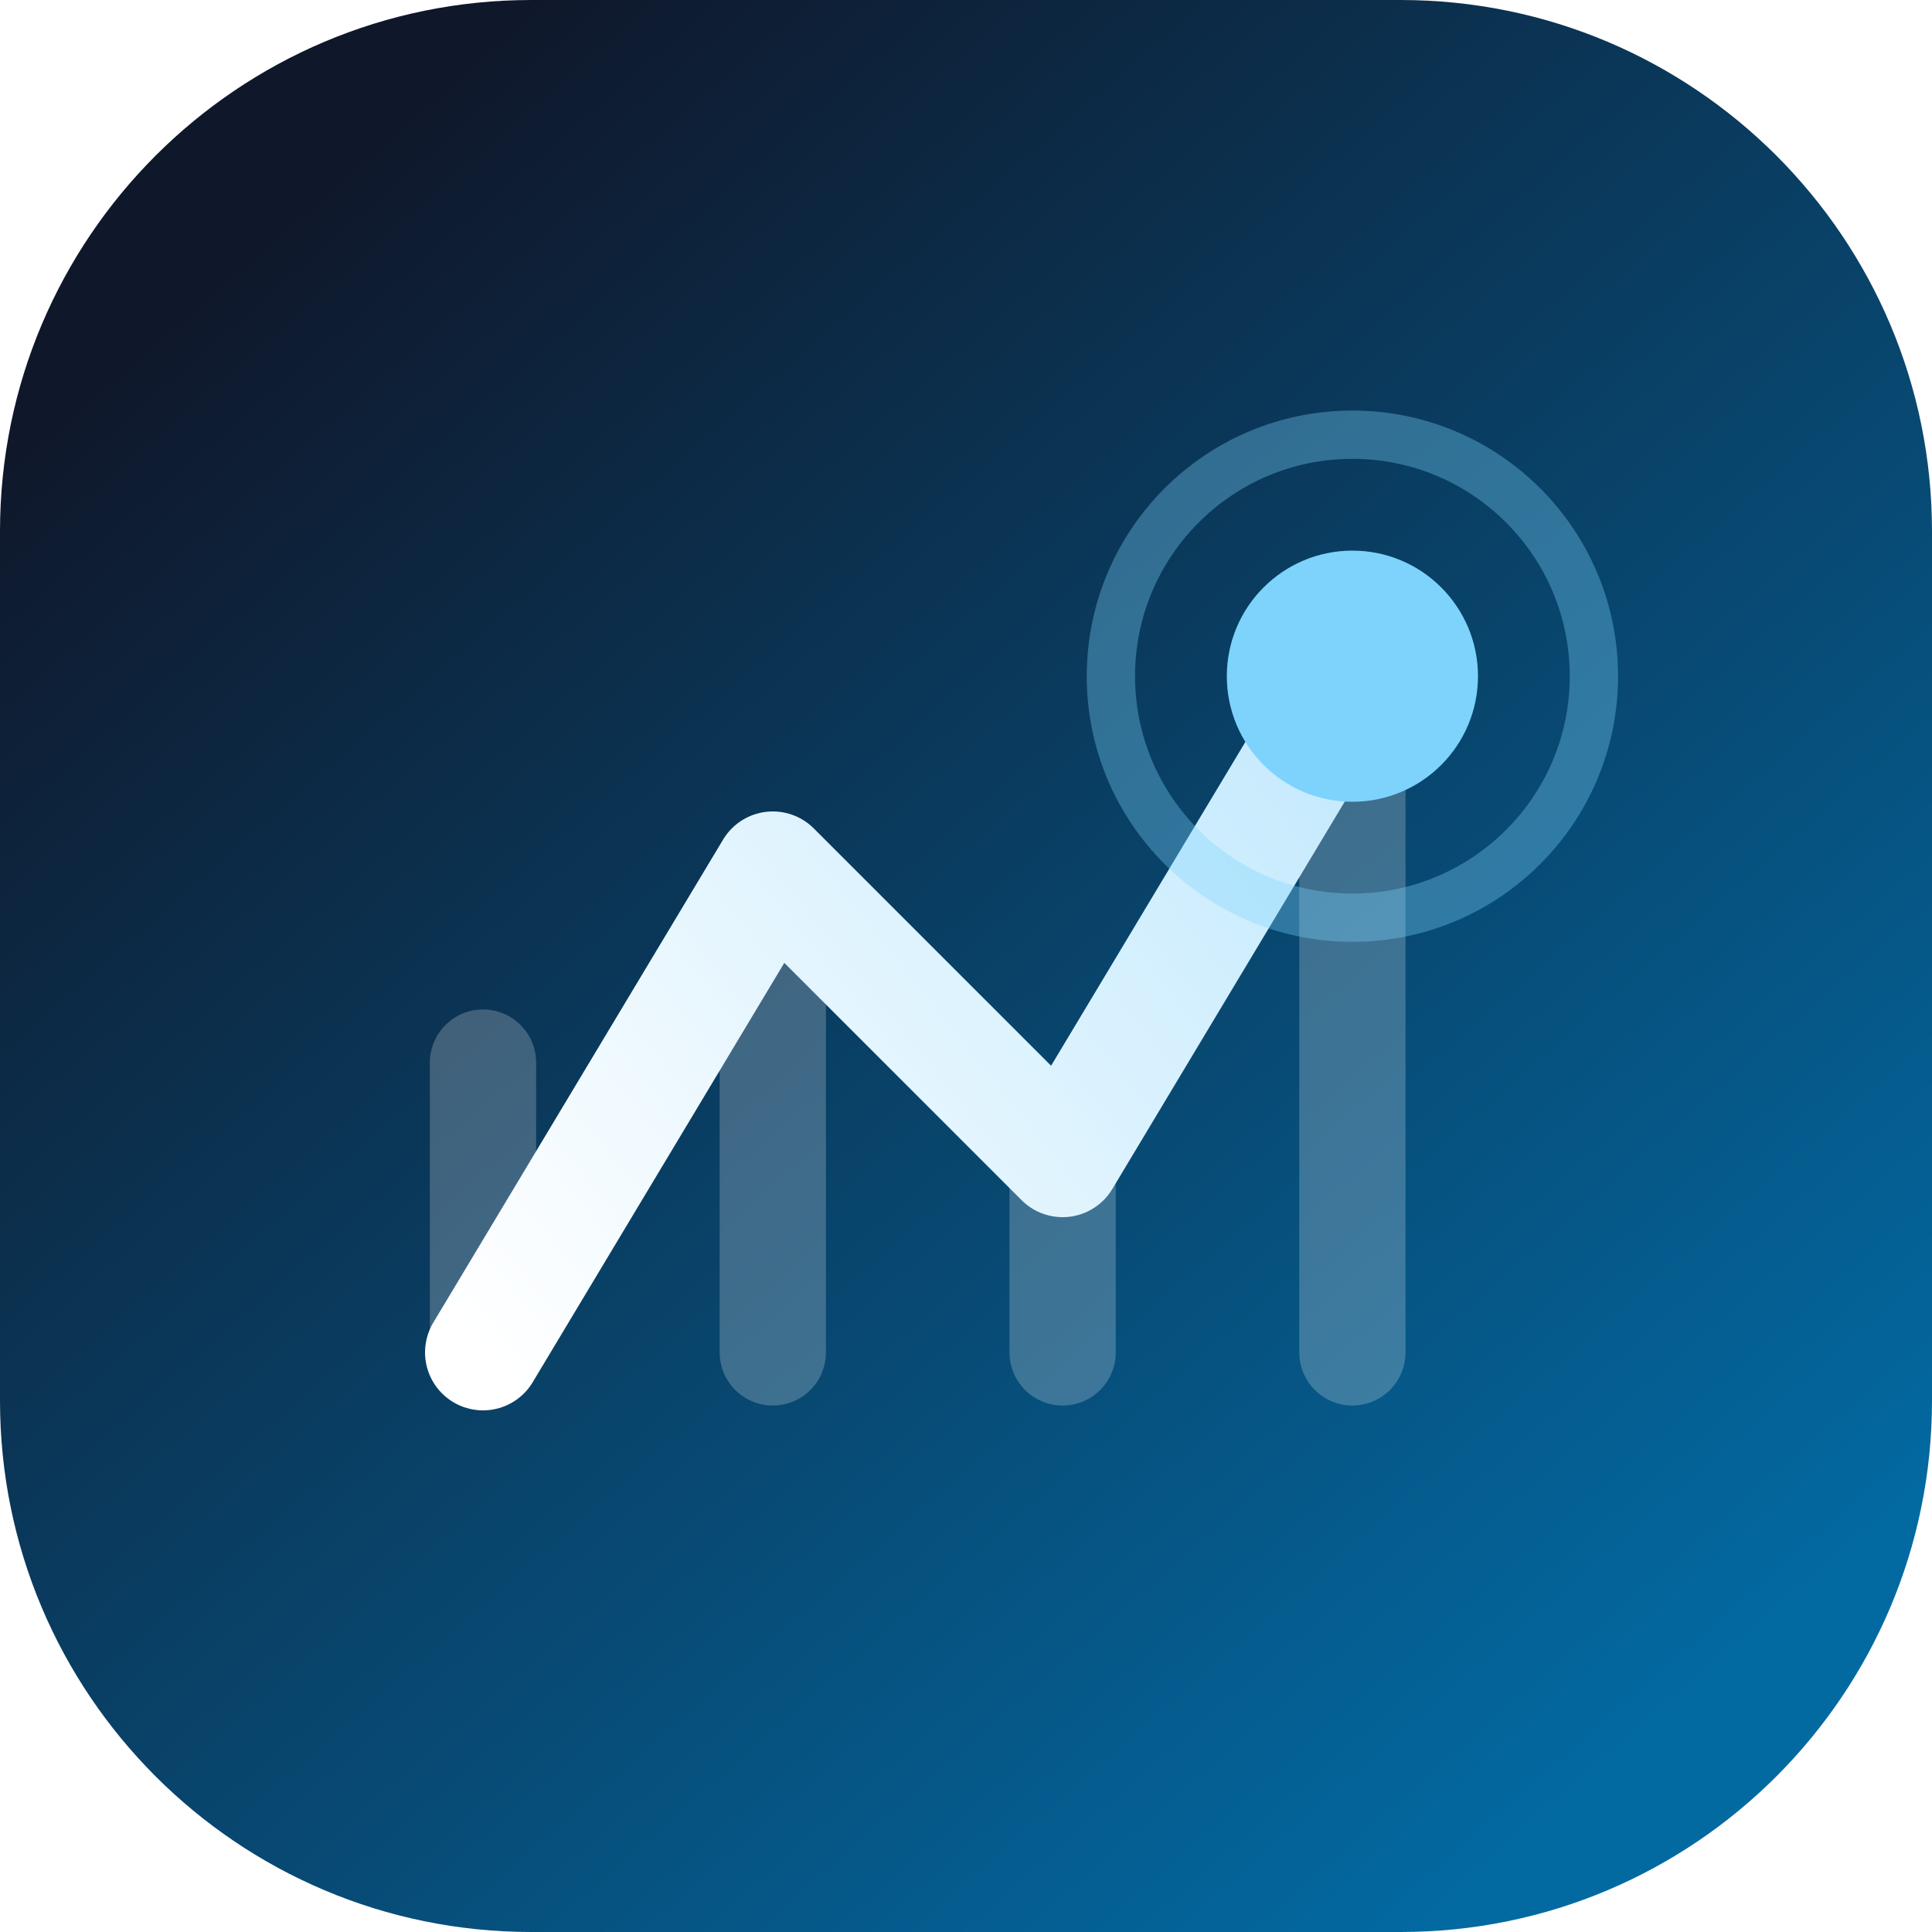
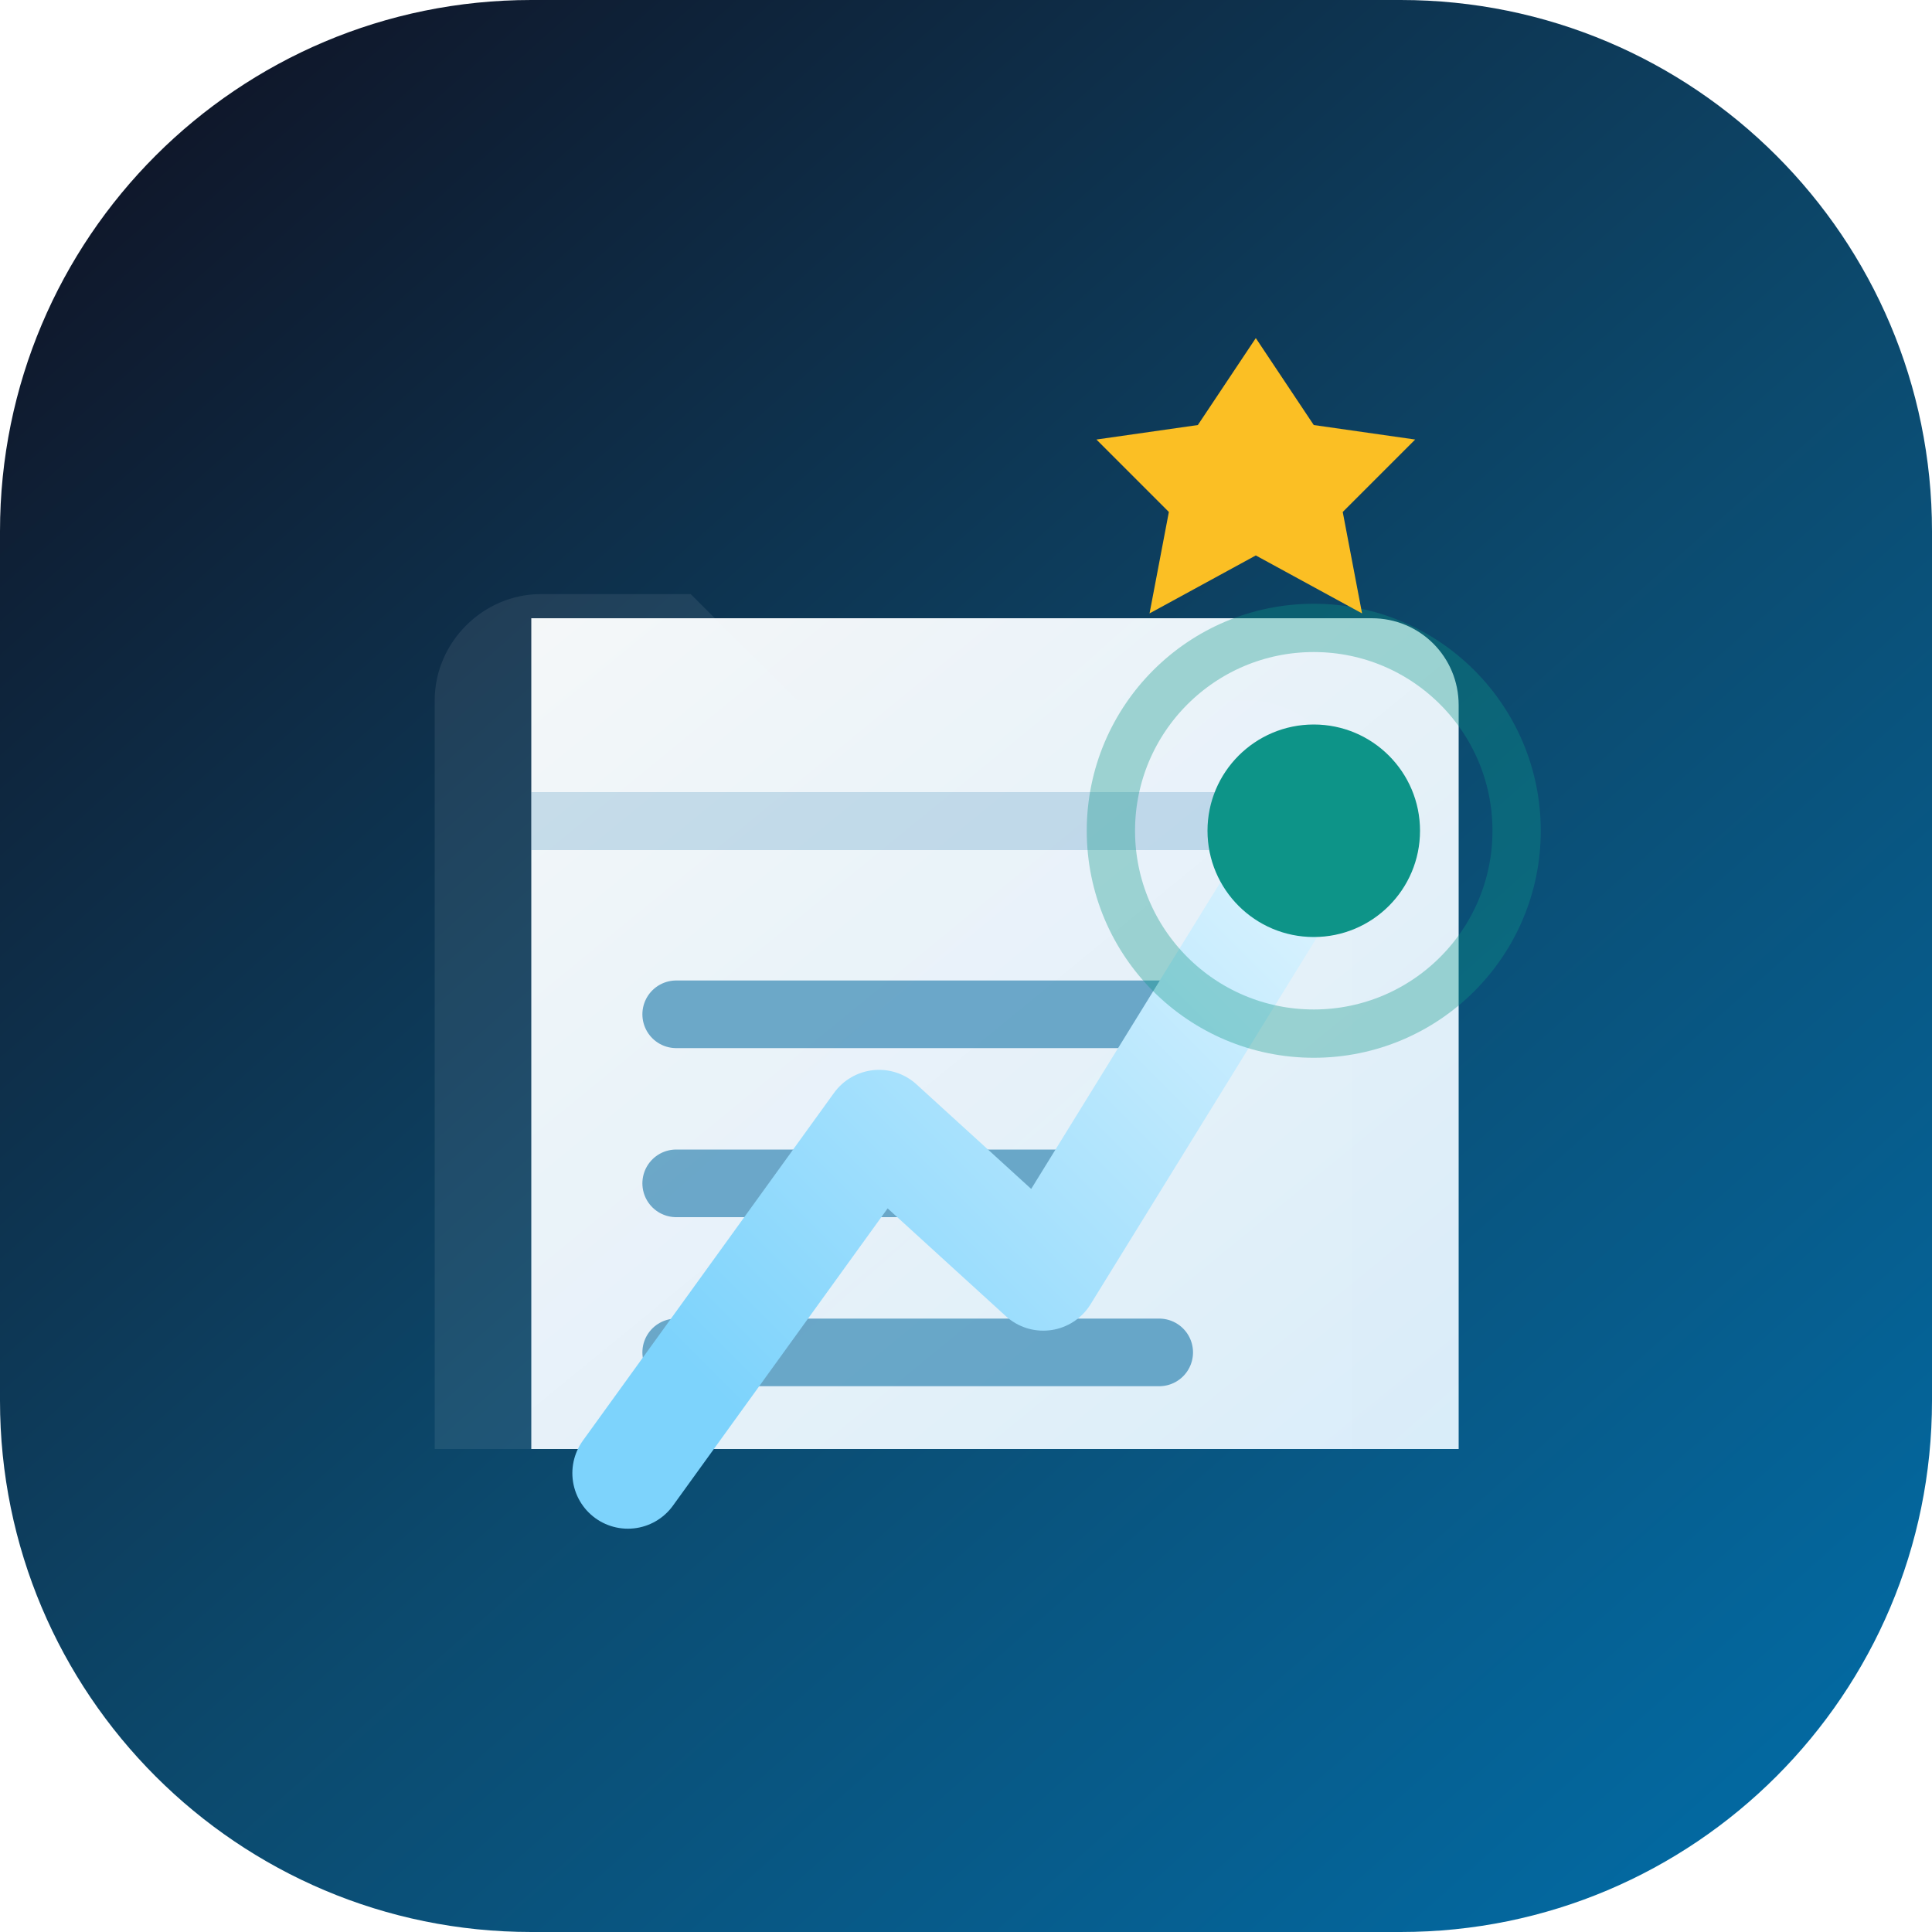
<svg xmlns="http://www.w3.org/2000/svg" viewBox="0 0 40 40" fill="none" role="img" aria-label="备考跟踪">
  <defs>
-     <linearGradient id="brand-bg" x1="6" y1="4" x2="34" y2="36" gradientUnits="userSpaceOnUse">
+     <linearGradient id="brand-bg" x1="4" y1="2" x2="36" y2="38" gradientUnits="userSpaceOnUse">
      <stop stop-color="#0f172a" />
+       <stop offset="0.55" stop-color="#0c4a6e" />
      <stop offset="1" stop-color="#0369a1" />
    </linearGradient>
-     <linearGradient id="brand-line" x1="10" y1="28" x2="30" y2="12" gradientUnits="userSpaceOnUse">
+     <linearGradient id="brand-page" x1="12" y1="10" x2="30" y2="32" gradientUnits="userSpaceOnUse">
      <stop stop-color="#ffffff" />
-       <stop offset="1" stop-color="#bae6fd" />
+       <stop offset="1" stop-color="#e0f2fe" />
+     </linearGradient>
+     <linearGradient id="brand-mark" x1="14" y1="28" x2="30" y2="12" gradientUnits="userSpaceOnUse">
+       <stop stop-color="#7dd3fc" />
+       <stop offset="1" stop-color="#ffffff" />
    </linearGradient>
  </defs>
  <rect width="40" height="40" rx="11" fill="url(#brand-bg)" />
-   <path d="M10 28V22M16 28V18M22 28V24M28 28V14" stroke="rgba(255,255,255,0.22)" stroke-width="2.2" stroke-linecap="round" />
-   <path d="M10 28L16 18L22 24L28 14" stroke="url(#brand-line)" stroke-width="2.4" stroke-linecap="round" stroke-linejoin="round" />
-   <circle cx="28" cy="14" r="2.6" fill="#7dd3fc" />
-   <circle cx="28" cy="14" r="5" stroke="rgba(125,211,252,0.35)" stroke-width="1" />
+   <path d="M9 30V14.5c0-1.2 1-2.2 2.2-2.2h3.1l2.2 2.2h9.3c1.2 0 2.2 1 2.2 2.2V30" fill="rgba(255,255,255,0.08)" />
+   <path d="M11 12.8h17.4c1 0 1.8.8 1.8 1.8V30H11V12.8z" fill="url(#brand-page)" opacity="0.96" />
+   <path d="M11 17h17.8" stroke="rgba(3,105,161,0.18)" stroke-width="1.2" />
+   <path d="M14 21h11M14 24.5h8.5M14 28h10" stroke="#0369a1" stroke-width="1.4" stroke-linecap="round" opacity="0.55" />
+   <path d="M13 30.5l5.2-7.2 3.4 3.1 5.8-9.4" stroke="url(#brand-mark)" stroke-width="2.3" stroke-linecap="round" stroke-linejoin="round" />
+   <circle cx="27.2" cy="17.2" r="2.2" fill="#0d9488" />
+   <circle cx="27.2" cy="17.2" r="4.2" stroke="rgba(13,148,136,0.35)" stroke-width="1" />
+   <path d="M24.8 8.8l1.2-1.8 1.2 1.8 2.1.3-1.5 1.5.4 2.1-2.2-1.2-2.2 1.2.4-2.1-1.5-1.5z" fill="#fbbf24" />
</svg>
